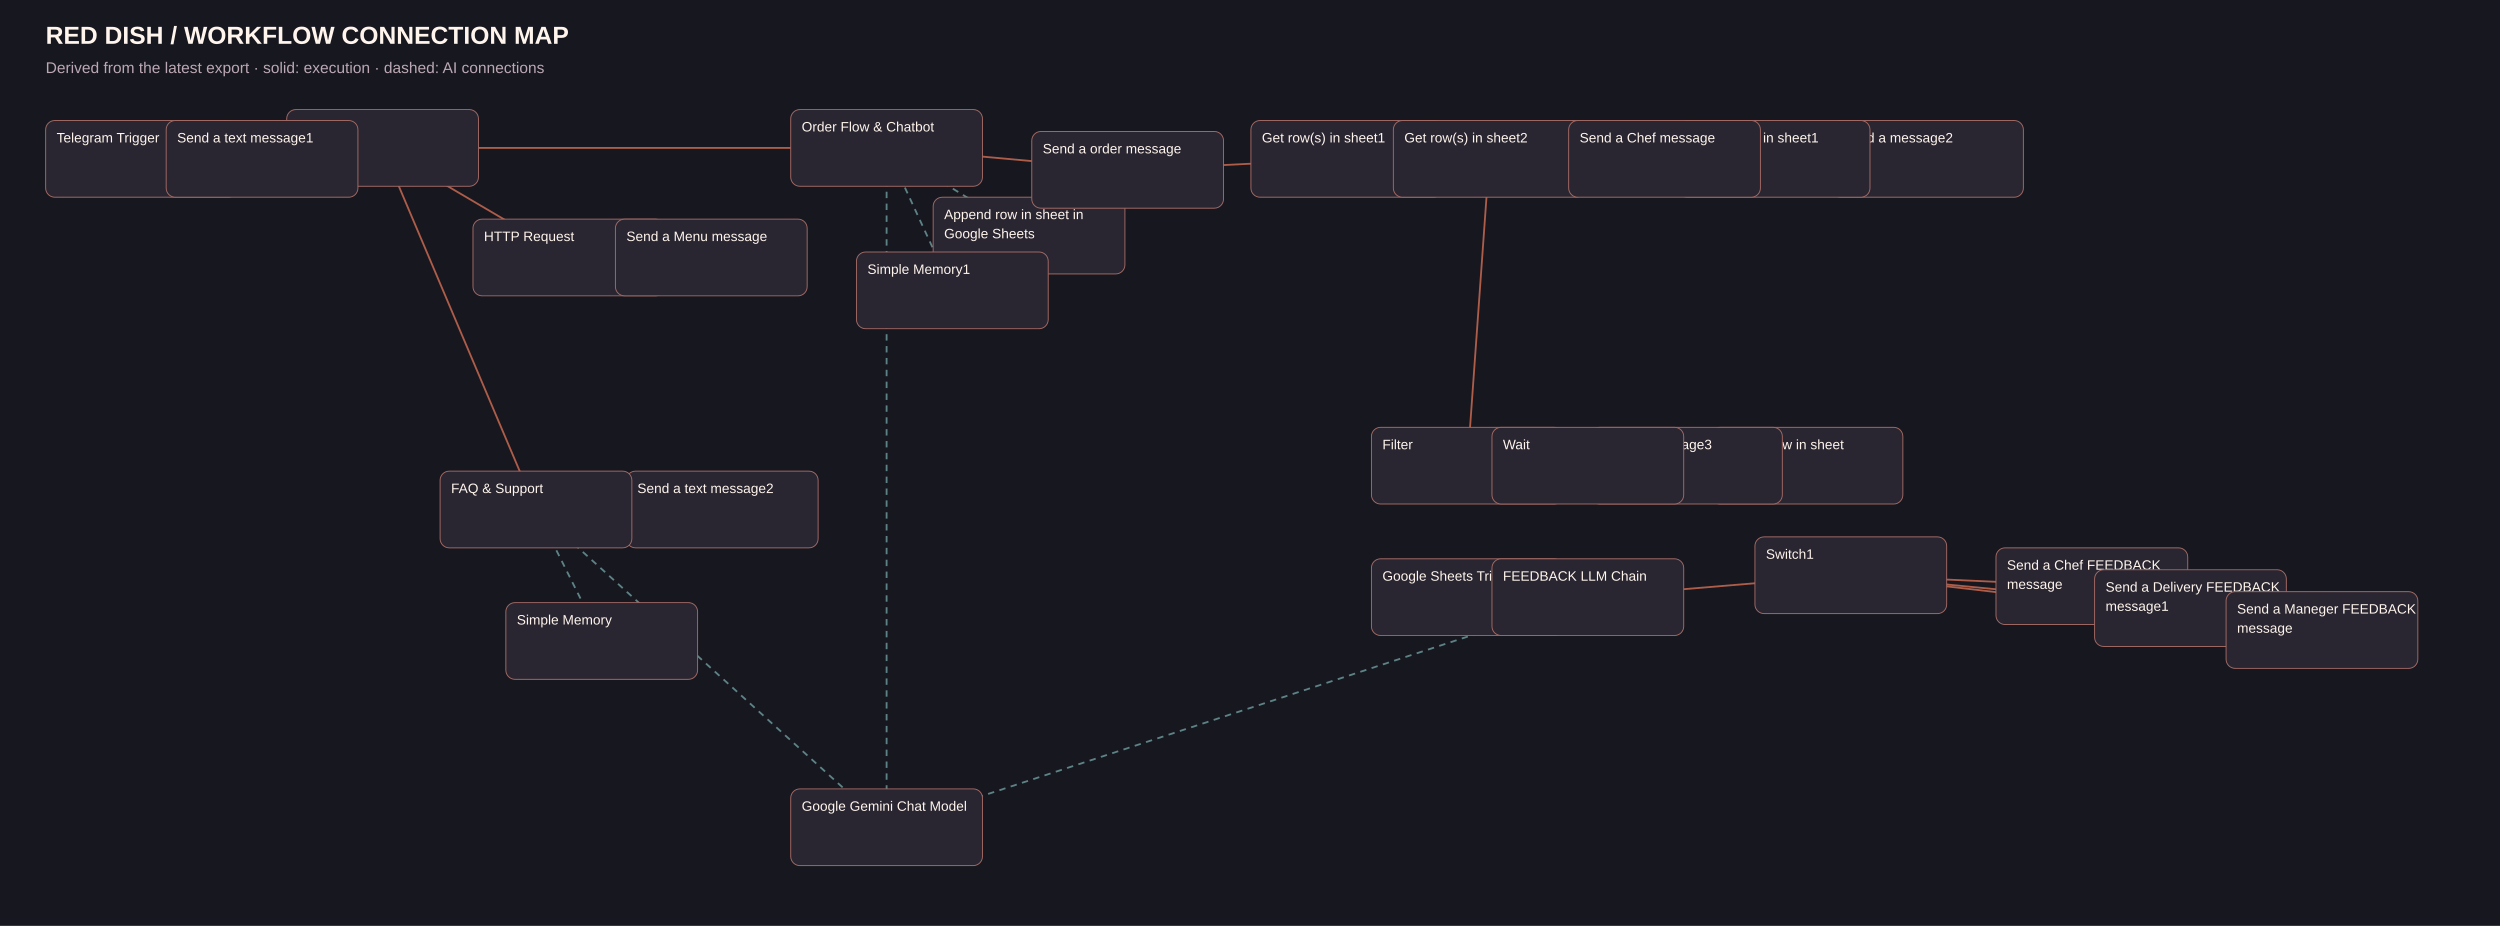
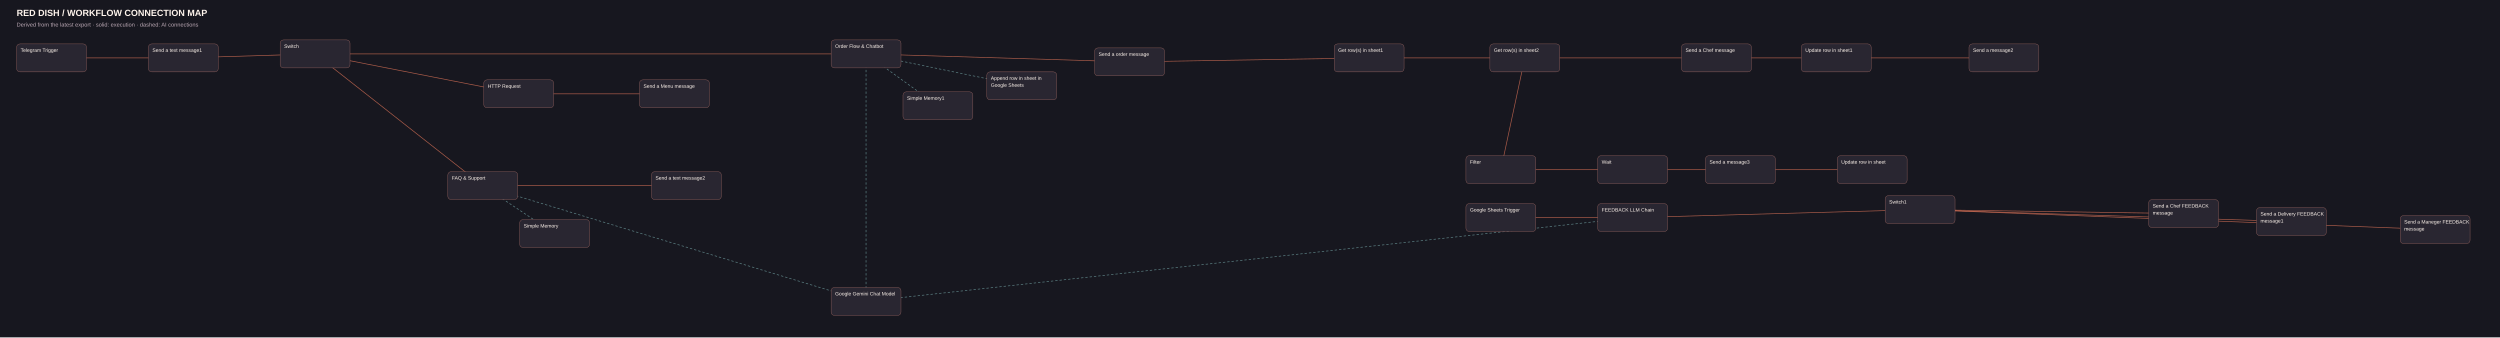
- <svg xmlns="http://www.w3.org/2000/svg" width="2738" height="1014" viewBox="0 0 2738 1014" role="img">
-   <rect width="2738.0" height="1014.0" fill="#17171f" />
+ <svg xmlns="http://www.w3.org/2000/svg" width="7514" height="1014" viewBox="0 0 7514 1014" role="img">
+   <rect width="7514.0" height="1014.0" fill="#17171f" />
  <g font-family="Segoe UI,Arial,sans-serif">
    <text x="50" y="48" fill="#fff5ed" font-size="27" font-weight="700">RED DISH / WORKFLOW CONNECTION MAP</text>
    <text x="50" y="80" fill="#bba8b4" font-size="17">Derived from the latest export · solid: execution · dashed: AI connections</text>
-     <path d="M1607.0 510.0 L1739.0 510.0" fill="none" stroke="#ff8260" stroke-width="2" opacity=".65" />
-     <path d="M155.0 174.0 L287.0 174.0" fill="none" stroke="#ff8260" stroke-width="2" opacity=".65" />
-     <path d="M1475.0 174.0 L1631.0 174.0" fill="none" stroke="#ff8260" stroke-width="2" opacity=".65" />
-     <path d="M1943.0 174.0 L2111.0 174.0" fill="none" stroke="#ff8260" stroke-width="2" opacity=".65" />
-     <path d="M1631.0 174.0 L1607.0 510.0" fill="none" stroke="#ff8260" stroke-width="2" opacity=".65" />
-     <path d="M1631.0 174.0 L1823.0 174.0" fill="none" stroke="#ff8260" stroke-width="2" opacity=".65" />
-     <path d="M1127.0 258.0 L971.0 162.0" fill="none" stroke="#83bdbd" stroke-width="2" opacity=".65" stroke-dasharray="7 6" />
-     <path d="M287.0 174.0 L419.0 162.0" fill="none" stroke="#ff8260" stroke-width="2" opacity=".65" />
-     <path d="M419.0 162.0 L971.0 162.0" fill="none" stroke="#ff8260" stroke-width="2" opacity=".65" />
-     <path d="M419.0 162.0 L623.0 282.0" fill="none" stroke="#ff8260" stroke-width="2" opacity=".65" />
-     <path d="M419.0 162.0 L587.0 558.0" fill="none" stroke="#ff8260" stroke-width="2" opacity=".65" />
-     <path d="M1847.0 510.0 L1979.0 510.0" fill="none" stroke="#ff8260" stroke-width="2" opacity=".65" />
-     <path d="M623.0 282.0 L779.0 282.0" fill="none" stroke="#ff8260" stroke-width="2" opacity=".65" />
-     <path d="M659.0 702.0 L587.0 558.0" fill="none" stroke="#83bdbd" stroke-width="2" opacity=".65" stroke-dasharray="7 6" />
-     <path d="M587.0 558.0 L791.0 558.0" fill="none" stroke="#ff8260" stroke-width="2" opacity=".65" />
-     <path d="M971.0 162.0 L1235.0 186.0" fill="none" stroke="#ff8260" stroke-width="2" opacity=".65" />
-     <path d="M1235.0 186.0 L1475.0 174.0" fill="none" stroke="#ff8260" stroke-width="2" opacity=".65" />
-     <path d="M1823.0 174.0 L1943.0 174.0" fill="none" stroke="#ff8260" stroke-width="2" opacity=".65" />
-     <path d="M1739.0 510.0 L1847.0 510.0" fill="none" stroke="#ff8260" stroke-width="2" opacity=".65" />
-     <path d="M1607.0 654.0 L1739.0 654.0" fill="none" stroke="#ff8260" stroke-width="2" opacity=".65" />
-     <path d="M2027.0 630.0 L2291.0 642.0" fill="none" stroke="#ff8260" stroke-width="2" opacity=".65" />
-     <path d="M2027.0 630.0 L2399.0 666.0" fill="none" stroke="#ff8260" stroke-width="2" opacity=".65" />
-     <path d="M2027.0 630.0 L2543.0 690.0" fill="none" stroke="#ff8260" stroke-width="2" opacity=".65" />
-     <path d="M1739.0 654.0 L2027.0 630.0" fill="none" stroke="#ff8260" stroke-width="2" opacity=".65" />
-     <path d="M1043.0 318.0 L971.0 162.0" fill="none" stroke="#83bdbd" stroke-width="2" opacity=".65" stroke-dasharray="7 6" />
-     <path d="M971.0 906.0 L971.0 162.0" fill="none" stroke="#83bdbd" stroke-width="2" opacity=".65" stroke-dasharray="7 6" />
-     <path d="M971.0 906.0 L587.0 558.0" fill="none" stroke="#83bdbd" stroke-width="2" opacity=".65" stroke-dasharray="7 6" />
-     <path d="M971.0 906.0 L1739.0 654.0" fill="none" stroke="#83bdbd" stroke-width="2" opacity=".65" stroke-dasharray="7 6" />
-     <rect x="1874.0" y="468.0" width="210" height="84" rx="10" fill="#292631" stroke="#a66b65" />
-     <text x="1886.0" y="492.0" fill="#fff5ed" font-size="15">Update row in sheet</text>
-     <rect x="1502.0" y="468.0" width="210" height="84" rx="10" fill="#292631" stroke="#a66b65" />
-     <text x="1514.0" y="492.0" fill="#fff5ed" font-size="15">Filter</text>
+     <path d="M4511.0 510.0 L4907.0 510.0" fill="none" stroke="#ff8260" stroke-width="2" opacity=".65" />
+     <path d="M155.0 174.0 L551.0 174.0" fill="none" stroke="#ff8260" stroke-width="2" opacity=".65" />
+     <path d="M4115.0 174.0 L4583.0 174.0" fill="none" stroke="#ff8260" stroke-width="2" opacity=".65" />
+     <path d="M5519.0 174.0 L6023.0 174.0" fill="none" stroke="#ff8260" stroke-width="2" opacity=".65" />
+     <path d="M4583.0 174.0 L4511.0 510.0" fill="none" stroke="#ff8260" stroke-width="2" opacity=".65" />
+     <path d="M4583.0 174.0 L5159.0 174.0" fill="none" stroke="#ff8260" stroke-width="2" opacity=".65" />
+     <path d="M3071.0 258.0 L2603.0 162.0" fill="none" stroke="#83bdbd" stroke-width="2" opacity=".65" stroke-dasharray="7 6" />
+     <path d="M551.0 174.0 L947.0 162.0" fill="none" stroke="#ff8260" stroke-width="2" opacity=".65" />
+     <path d="M947.0 162.0 L2603.0 162.0" fill="none" stroke="#ff8260" stroke-width="2" opacity=".65" />
+     <path d="M947.0 162.0 L1559.0 282.0" fill="none" stroke="#ff8260" stroke-width="2" opacity=".65" />
+     <path d="M947.0 162.0 L1451.0 558.0" fill="none" stroke="#ff8260" stroke-width="2" opacity=".65" />
+     <path d="M5231.0 510.0 L5627.0 510.0" fill="none" stroke="#ff8260" stroke-width="2" opacity=".65" />
+     <path d="M1559.0 282.0 L2027.0 282.0" fill="none" stroke="#ff8260" stroke-width="2" opacity=".65" />
+     <path d="M1667.0 702.0 L1451.0 558.0" fill="none" stroke="#83bdbd" stroke-width="2" opacity=".65" stroke-dasharray="7 6" />
+     <path d="M1451.0 558.0 L2063.0 558.0" fill="none" stroke="#ff8260" stroke-width="2" opacity=".65" />
+     <path d="M2603.0 162.0 L3395.0 186.0" fill="none" stroke="#ff8260" stroke-width="2" opacity=".65" />
+     <path d="M3395.0 186.0 L4115.0 174.0" fill="none" stroke="#ff8260" stroke-width="2" opacity=".65" />
+     <path d="M5159.0 174.0 L5519.0 174.0" fill="none" stroke="#ff8260" stroke-width="2" opacity=".65" />
+     <path d="M4907.0 510.0 L5231.0 510.0" fill="none" stroke="#ff8260" stroke-width="2" opacity=".65" />
+     <path d="M4511.0 654.0 L4907.0 654.0" fill="none" stroke="#ff8260" stroke-width="2" opacity=".65" />
+     <path d="M5771.0 630.0 L6563.0 642.0" fill="none" stroke="#ff8260" stroke-width="2" opacity=".65" />
+     <path d="M5771.0 630.0 L6887.0 666.0" fill="none" stroke="#ff8260" stroke-width="2" opacity=".65" />
+     <path d="M5771.0 630.0 L7319.0 690.0" fill="none" stroke="#ff8260" stroke-width="2" opacity=".65" />
+     <path d="M4907.0 654.0 L5771.0 630.0" fill="none" stroke="#ff8260" stroke-width="2" opacity=".65" />
+     <path d="M2819.0 318.0 L2603.0 162.0" fill="none" stroke="#83bdbd" stroke-width="2" opacity=".65" stroke-dasharray="7 6" />
+     <path d="M2603.0 906.0 L2603.0 162.0" fill="none" stroke="#83bdbd" stroke-width="2" opacity=".65" stroke-dasharray="7 6" />
+     <path d="M2603.0 906.0 L1451.0 558.0" fill="none" stroke="#83bdbd" stroke-width="2" opacity=".65" stroke-dasharray="7 6" />
+     <path d="M2603.0 906.0 L4907.0 654.0" fill="none" stroke="#83bdbd" stroke-width="2" opacity=".65" stroke-dasharray="7 6" />
+     <rect x="5522.0" y="468.0" width="210" height="84" rx="10" fill="#292631" stroke="#a66b65" />
+     <text x="5534.0" y="492.0" fill="#fff5ed" font-size="15">Update row in sheet</text>
+     <rect x="4406.0" y="468.0" width="210" height="84" rx="10" fill="#292631" stroke="#a66b65" />
+     <text x="4418.0" y="492.0" fill="#fff5ed" font-size="15">Filter</text>
    <rect x="50.0" y="132.0" width="210" height="84" rx="10" fill="#292631" stroke="#a66b65" />
    <text x="62.0" y="156.0" fill="#fff5ed" font-size="15">Telegram Trigger</text>
-     <rect x="2006.0" y="132.0" width="210" height="84" rx="10" fill="#292631" stroke="#a66b65" />
-     <text x="2018.0" y="156.0" fill="#fff5ed" font-size="15">Send a message2</text>
-     <rect x="1370.0" y="132.0" width="210" height="84" rx="10" fill="#292631" stroke="#a66b65" />
-     <text x="1382.0" y="156.0" fill="#fff5ed" font-size="15">Get row(s) in sheet1</text>
-     <rect x="1838.0" y="132.0" width="210" height="84" rx="10" fill="#292631" stroke="#a66b65" />
-     <text x="1850.0" y="156.0" fill="#fff5ed" font-size="15">Update row in sheet1</text>
-     <rect x="1526.0" y="132.0" width="210" height="84" rx="10" fill="#292631" stroke="#a66b65" />
-     <text x="1538.0" y="156.0" fill="#fff5ed" font-size="15">Get row(s) in sheet2</text>
-     <rect x="1022.0" y="216.0" width="210" height="84" rx="10" fill="#292631" stroke="#a66b65" />
-     <text x="1034.0" y="240.0" fill="#fff5ed" font-size="15">Append row in sheet in</text>
-     <text x="1034.0" y="261.0" fill="#fff5ed" font-size="15">Google Sheets</text>
-     <rect x="314.0" y="120.0" width="210" height="84" rx="10" fill="#292631" stroke="#a66b65" />
-     <text x="326.0" y="144.0" fill="#fff5ed" font-size="15">Switch</text>
-     <rect x="182.0" y="132.0" width="210" height="84" rx="10" fill="#292631" stroke="#a66b65" />
-     <text x="194.0" y="156.0" fill="#fff5ed" font-size="15">Send a text message1</text>
-     <rect x="686.0" y="516.0" width="210" height="84" rx="10" fill="#292631" stroke="#a66b65" />
-     <text x="698.0" y="540.0" fill="#fff5ed" font-size="15">Send a text message2</text>
-     <rect x="1742.0" y="468.0" width="210" height="84" rx="10" fill="#292631" stroke="#a66b65" />
-     <text x="1754.0" y="492.0" fill="#fff5ed" font-size="15">Send a message3</text>
-     <rect x="518.0" y="240.0" width="210" height="84" rx="10" fill="#292631" stroke="#a66b65" />
-     <text x="530.0" y="264.0" fill="#fff5ed" font-size="15">HTTP Request</text>
-     <rect x="554.0" y="660.0" width="210" height="84" rx="10" fill="#292631" stroke="#a66b65" />
-     <text x="566.0" y="684.0" fill="#fff5ed" font-size="15">Simple Memory</text>
-     <rect x="482.0" y="516.0" width="210" height="84" rx="10" fill="#292631" stroke="#a66b65" />
-     <text x="494.0" y="540.0" fill="#fff5ed" font-size="15">FAQ &amp; Support</text>
-     <rect x="674.0" y="240.0" width="210" height="84" rx="10" fill="#292631" stroke="#a66b65" />
-     <text x="686.0" y="264.0" fill="#fff5ed" font-size="15">Send a Menu message</text>
-     <rect x="866.0" y="120.0" width="210" height="84" rx="10" fill="#292631" stroke="#a66b65" />
-     <text x="878.0" y="144.0" fill="#fff5ed" font-size="15">Order Flow &amp; Chatbot</text>
-     <rect x="1130.0" y="144.0" width="210" height="84" rx="10" fill="#292631" stroke="#a66b65" />
-     <text x="1142.0" y="168.0" fill="#fff5ed" font-size="15">Send a order message</text>
-     <rect x="1718.0" y="132.0" width="210" height="84" rx="10" fill="#292631" stroke="#a66b65" />
-     <text x="1730.0" y="156.0" fill="#fff5ed" font-size="15">Send a Chef message</text>
-     <rect x="1634.0" y="468.0" width="210" height="84" rx="10" fill="#292631" stroke="#a66b65" />
-     <text x="1646.0" y="492.0" fill="#fff5ed" font-size="15">Wait</text>
-     <rect x="1922.0" y="588.0" width="210" height="84" rx="10" fill="#292631" stroke="#a66b65" />
-     <text x="1934.0" y="612.0" fill="#fff5ed" font-size="15">Switch1</text>
-     <rect x="1502.0" y="612.0" width="210" height="84" rx="10" fill="#292631" stroke="#a66b65" />
-     <text x="1514.0" y="636.0" fill="#fff5ed" font-size="15">Google Sheets Trigger</text>
-     <rect x="2186.0" y="600.0" width="210" height="84" rx="10" fill="#292631" stroke="#a66b65" />
-     <text x="2198.0" y="624.0" fill="#fff5ed" font-size="15">Send a Chef FEEDBACK</text>
-     <text x="2198.0" y="645.0" fill="#fff5ed" font-size="15">message</text>
-     <rect x="2294.0" y="624.0" width="210" height="84" rx="10" fill="#292631" stroke="#a66b65" />
-     <text x="2306.0" y="648.0" fill="#fff5ed" font-size="15">Send a Delivery FEEDBACK</text>
-     <text x="2306.0" y="669.0" fill="#fff5ed" font-size="15">message1</text>
-     <rect x="2438.0" y="648.0" width="210" height="84" rx="10" fill="#292631" stroke="#a66b65" />
-     <text x="2450.0" y="672.0" fill="#fff5ed" font-size="15">Send a Maneger FEEDBACK</text>
-     <text x="2450.0" y="693.0" fill="#fff5ed" font-size="15">message</text>
-     <rect x="1634.0" y="612.0" width="210" height="84" rx="10" fill="#292631" stroke="#a66b65" />
-     <text x="1646.0" y="636.0" fill="#fff5ed" font-size="15">FEEDBACK LLM Chain</text>
-     <rect x="938.0" y="276.0" width="210" height="84" rx="10" fill="#292631" stroke="#a66b65" />
-     <text x="950.0" y="300.0" fill="#fff5ed" font-size="15">Simple Memory1</text>
-     <rect x="866.0" y="864.0" width="210" height="84" rx="10" fill="#292631" stroke="#a66b65" />
-     <text x="878.0" y="888.0" fill="#fff5ed" font-size="15">Google Gemini Chat Model</text>
+     <rect x="5918.0" y="132.0" width="210" height="84" rx="10" fill="#292631" stroke="#a66b65" />
+     <text x="5930.0" y="156.0" fill="#fff5ed" font-size="15">Send a message2</text>
+     <rect x="4010.0" y="132.0" width="210" height="84" rx="10" fill="#292631" stroke="#a66b65" />
+     <text x="4022.0" y="156.0" fill="#fff5ed" font-size="15">Get row(s) in sheet1</text>
+     <rect x="5414.0" y="132.0" width="210" height="84" rx="10" fill="#292631" stroke="#a66b65" />
+     <text x="5426.0" y="156.0" fill="#fff5ed" font-size="15">Update row in sheet1</text>
+     <rect x="4478.0" y="132.0" width="210" height="84" rx="10" fill="#292631" stroke="#a66b65" />
+     <text x="4490.0" y="156.0" fill="#fff5ed" font-size="15">Get row(s) in sheet2</text>
+     <rect x="2966.0" y="216.0" width="210" height="84" rx="10" fill="#292631" stroke="#a66b65" />
+     <text x="2978.0" y="240.0" fill="#fff5ed" font-size="15">Append row in sheet in</text>
+     <text x="2978.0" y="261.0" fill="#fff5ed" font-size="15">Google Sheets</text>
+     <rect x="842.0" y="120.0" width="210" height="84" rx="10" fill="#292631" stroke="#a66b65" />
+     <text x="854.0" y="144.0" fill="#fff5ed" font-size="15">Switch</text>
+     <rect x="446.0" y="132.0" width="210" height="84" rx="10" fill="#292631" stroke="#a66b65" />
+     <text x="458.0" y="156.0" fill="#fff5ed" font-size="15">Send a text message1</text>
+     <rect x="1958.0" y="516.0" width="210" height="84" rx="10" fill="#292631" stroke="#a66b65" />
+     <text x="1970.0" y="540.0" fill="#fff5ed" font-size="15">Send a text message2</text>
+     <rect x="5126.0" y="468.0" width="210" height="84" rx="10" fill="#292631" stroke="#a66b65" />
+     <text x="5138.0" y="492.0" fill="#fff5ed" font-size="15">Send a message3</text>
+     <rect x="1454.0" y="240.0" width="210" height="84" rx="10" fill="#292631" stroke="#a66b65" />
+     <text x="1466.0" y="264.0" fill="#fff5ed" font-size="15">HTTP Request</text>
+     <rect x="1562.0" y="660.0" width="210" height="84" rx="10" fill="#292631" stroke="#a66b65" />
+     <text x="1574.0" y="684.0" fill="#fff5ed" font-size="15">Simple Memory</text>
+     <rect x="1346.0" y="516.0" width="210" height="84" rx="10" fill="#292631" stroke="#a66b65" />
+     <text x="1358.0" y="540.0" fill="#fff5ed" font-size="15">FAQ &amp; Support</text>
+     <rect x="1922.0" y="240.0" width="210" height="84" rx="10" fill="#292631" stroke="#a66b65" />
+     <text x="1934.0" y="264.0" fill="#fff5ed" font-size="15">Send a Menu message</text>
+     <rect x="2498.0" y="120.0" width="210" height="84" rx="10" fill="#292631" stroke="#a66b65" />
+     <text x="2510.0" y="144.0" fill="#fff5ed" font-size="15">Order Flow &amp; Chatbot</text>
+     <rect x="3290.0" y="144.0" width="210" height="84" rx="10" fill="#292631" stroke="#a66b65" />
+     <text x="3302.0" y="168.0" fill="#fff5ed" font-size="15">Send a order message</text>
+     <rect x="5054.0" y="132.0" width="210" height="84" rx="10" fill="#292631" stroke="#a66b65" />
+     <text x="5066.0" y="156.0" fill="#fff5ed" font-size="15">Send a Chef message</text>
+     <rect x="4802.0" y="468.0" width="210" height="84" rx="10" fill="#292631" stroke="#a66b65" />
+     <text x="4814.0" y="492.0" fill="#fff5ed" font-size="15">Wait</text>
+     <rect x="5666.0" y="588.0" width="210" height="84" rx="10" fill="#292631" stroke="#a66b65" />
+     <text x="5678.0" y="612.0" fill="#fff5ed" font-size="15">Switch1</text>
+     <rect x="4406.0" y="612.0" width="210" height="84" rx="10" fill="#292631" stroke="#a66b65" />
+     <text x="4418.0" y="636.0" fill="#fff5ed" font-size="15">Google Sheets Trigger</text>
+     <rect x="6458.0" y="600.0" width="210" height="84" rx="10" fill="#292631" stroke="#a66b65" />
+     <text x="6470.0" y="624.0" fill="#fff5ed" font-size="15">Send a Chef FEEDBACK</text>
+     <text x="6470.0" y="645.0" fill="#fff5ed" font-size="15">message</text>
+     <rect x="6782.0" y="624.0" width="210" height="84" rx="10" fill="#292631" stroke="#a66b65" />
+     <text x="6794.0" y="648.0" fill="#fff5ed" font-size="15">Send a Delivery FEEDBACK</text>
+     <text x="6794.0" y="669.0" fill="#fff5ed" font-size="15">message1</text>
+     <rect x="7214.0" y="648.0" width="210" height="84" rx="10" fill="#292631" stroke="#a66b65" />
+     <text x="7226.0" y="672.0" fill="#fff5ed" font-size="15">Send a Maneger FEEDBACK</text>
+     <text x="7226.0" y="693.0" fill="#fff5ed" font-size="15">message</text>
+     <rect x="4802.0" y="612.0" width="210" height="84" rx="10" fill="#292631" stroke="#a66b65" />
+     <text x="4814.0" y="636.0" fill="#fff5ed" font-size="15">FEEDBACK LLM Chain</text>
+     <rect x="2714.0" y="276.0" width="210" height="84" rx="10" fill="#292631" stroke="#a66b65" />
+     <text x="2726.0" y="300.0" fill="#fff5ed" font-size="15">Simple Memory1</text>
+     <rect x="2498.0" y="864.0" width="210" height="84" rx="10" fill="#292631" stroke="#a66b65" />
+     <text x="2510.0" y="888.0" fill="#fff5ed" font-size="15">Google Gemini Chat Model</text>
  </g>
</svg>
